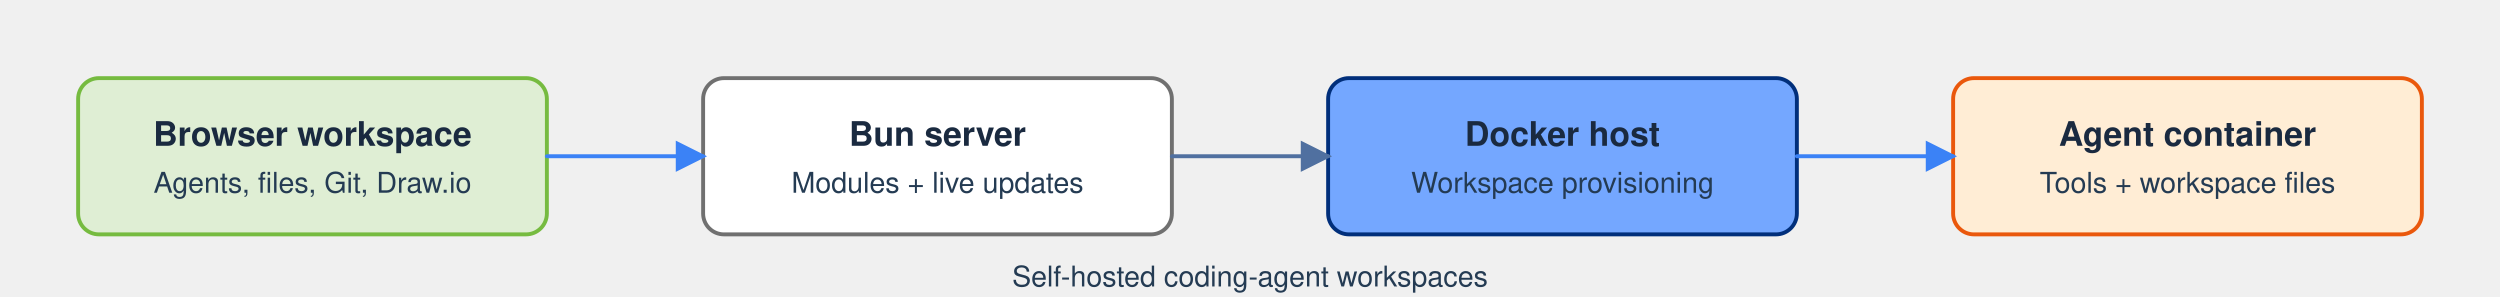
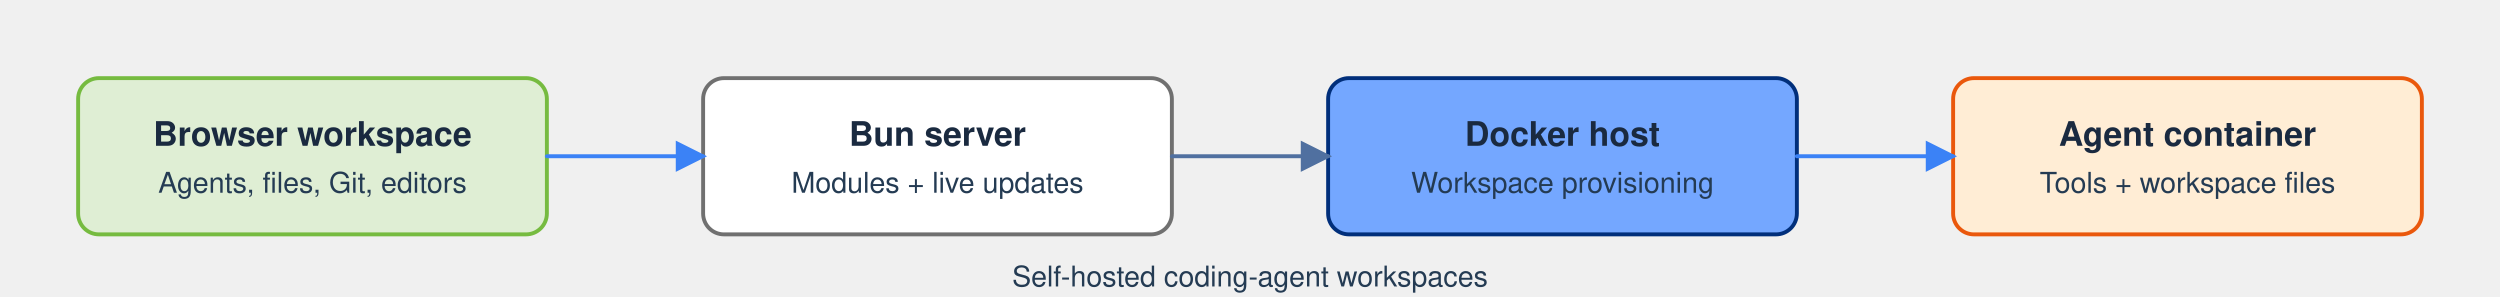
<svg xmlns="http://www.w3.org/2000/svg" viewBox="0 0 960 114">
  <style>
    /* Default: light mode (for rsvg-convert and non-media-query agents) */
    .bg { fill: transparent; }
    .box { fill: #ffffff; stroke: #707070; stroke-width: 1.5; }
    .box-accent { fill: #dbeafe; stroke: #3b82f6; stroke-width: 1.5; }
    .box-green { fill: #74a7ff; stroke: #012f7b; stroke-width: 1.5; }
    .box-warm { fill: #fef3c7; stroke: #d97706; stroke-width: 1.5; }
    .box-purple { fill: #adadad; stroke: #000000; stroke-width: 1.5; }
    .box-teal { fill: #ebebeb; stroke: #474747; stroke-width: 1.5; }
    .box-slate { fill: #a7c6ff; stroke: #0042a9; stroke-width: 1.5; }
    .box-indigo { fill: #dfeed4; stroke: #4e7a27; stroke-width: 1.5; }
    .box-rose { fill: #dfeed4; stroke: #76bb40; stroke-width: 1.5; }
    .box-orange { fill: #ffedd5; stroke: #ea580c; stroke-width: 1.5; }
    .box-cyan { fill: #d9c9fe; stroke: #5e30eb; stroke-width: 1.5; }
    .label { fill: #1a2a40; }
    .sub { fill: #243b53; }
    text { font-family: -apple-system, "Segoe UI", Helvetica, sans-serif; }
    .label { font-size: 13px; font-weight: 600; }
    .sub { font-size: 11px; }
    @media (prefers-color-scheme: dark) {
      .bg { fill: transparent; }
      .box { fill: #1a1e2a; stroke: #505050; }
      .box-accent { fill: #0d1e38; stroke: #2b5cb0; }
      .box-green { fill: #0a1a3a; stroke: #4a80d0; }
      .box-warm { fill: #221a10; stroke: #a06020; }
      .box-purple { fill: #222222; stroke: #666666; }
      .box-teal { fill: #1e1e1e; stroke: #666666; }
      .box-slate { fill: #0d1a38; stroke: #4a7ad0; }
      .box-indigo { fill: #1a2810; stroke: #5a8a30; }
      .box-rose { fill: #1a2810; stroke: #5aaa30; }
      .box-orange { fill: #2a1a08; stroke: #f97316; }
      .box-cyan { fill: #1a1030; stroke: #7040d0; }
      .label { fill: #d0daf0; }
      .sub { fill: #90a8c0; }
    }
  </style>
  <defs>
    <marker id="ah" markerWidth="8" markerHeight="8" refX="7" refY="4" orient="auto">
      <path d="M0,0 L8,4 L0,8z" fill="#5070a0" stroke="none" />
    </marker>
    <marker id="ahs" markerWidth="8" markerHeight="8" refX="7" refY="4" orient="auto">
      <path d="M0,0 L8,4 L0,8z" fill="#3b82f6" stroke="none" />
    </marker>
  </defs>
  <rect width="960" height="114" class="bg" rx="8" />
  <rect x="30" y="30" width="180" height="60" rx="8" class="box-rose" />
  <text x="120" y="56" text-anchor="middle" class="label">Browser workspace</text>
-   <text x="120" y="74" text-anchor="middle" class="sub">Agents, files, Git, Draw.io</text>
+   <text x="120" y="74" text-anchor="middle" class="sub">Agents, files, Git, editors</text>
  <rect x="270" y="30" width="180" height="60" rx="8" class="box" />
  <text x="360" y="56" text-anchor="middle" class="label">Bun server</text>
  <text x="360" y="74" text-anchor="middle" class="sub">Modules + live updates</text>
  <rect x="510" y="30" width="180" height="60" rx="8" class="box-green" />
  <text x="600" y="56" text-anchor="middle" class="label">Docker host</text>
  <text x="600" y="74" text-anchor="middle" class="sub">Workspace provisioning</text>
  <rect x="750" y="30" width="180" height="60" rx="8" class="box-orange" />
  <text x="840" y="56" text-anchor="middle" class="label">Agent container</text>
  <text x="840" y="74" text-anchor="middle" class="sub">Tools + workspace files</text>
  <path d="M210,60 L270,60" fill="none" stroke="#3b82f6" stroke-width="1.5" stroke-linecap="round" marker-end="url(#ahs)" />
  <path d="M450,60 L510,60" fill="none" stroke="#5070a0" stroke-width="1.5" stroke-linecap="round" marker-end="url(#ah)" />
  <path d="M690,60 L750,60" fill="none" stroke="#3b82f6" stroke-width="1.5" stroke-linecap="round" marker-end="url(#ahs)" />
  <text x="480" y="110" text-anchor="middle" class="sub">Self-hosted coding-agent workspaces</text>
</svg>
